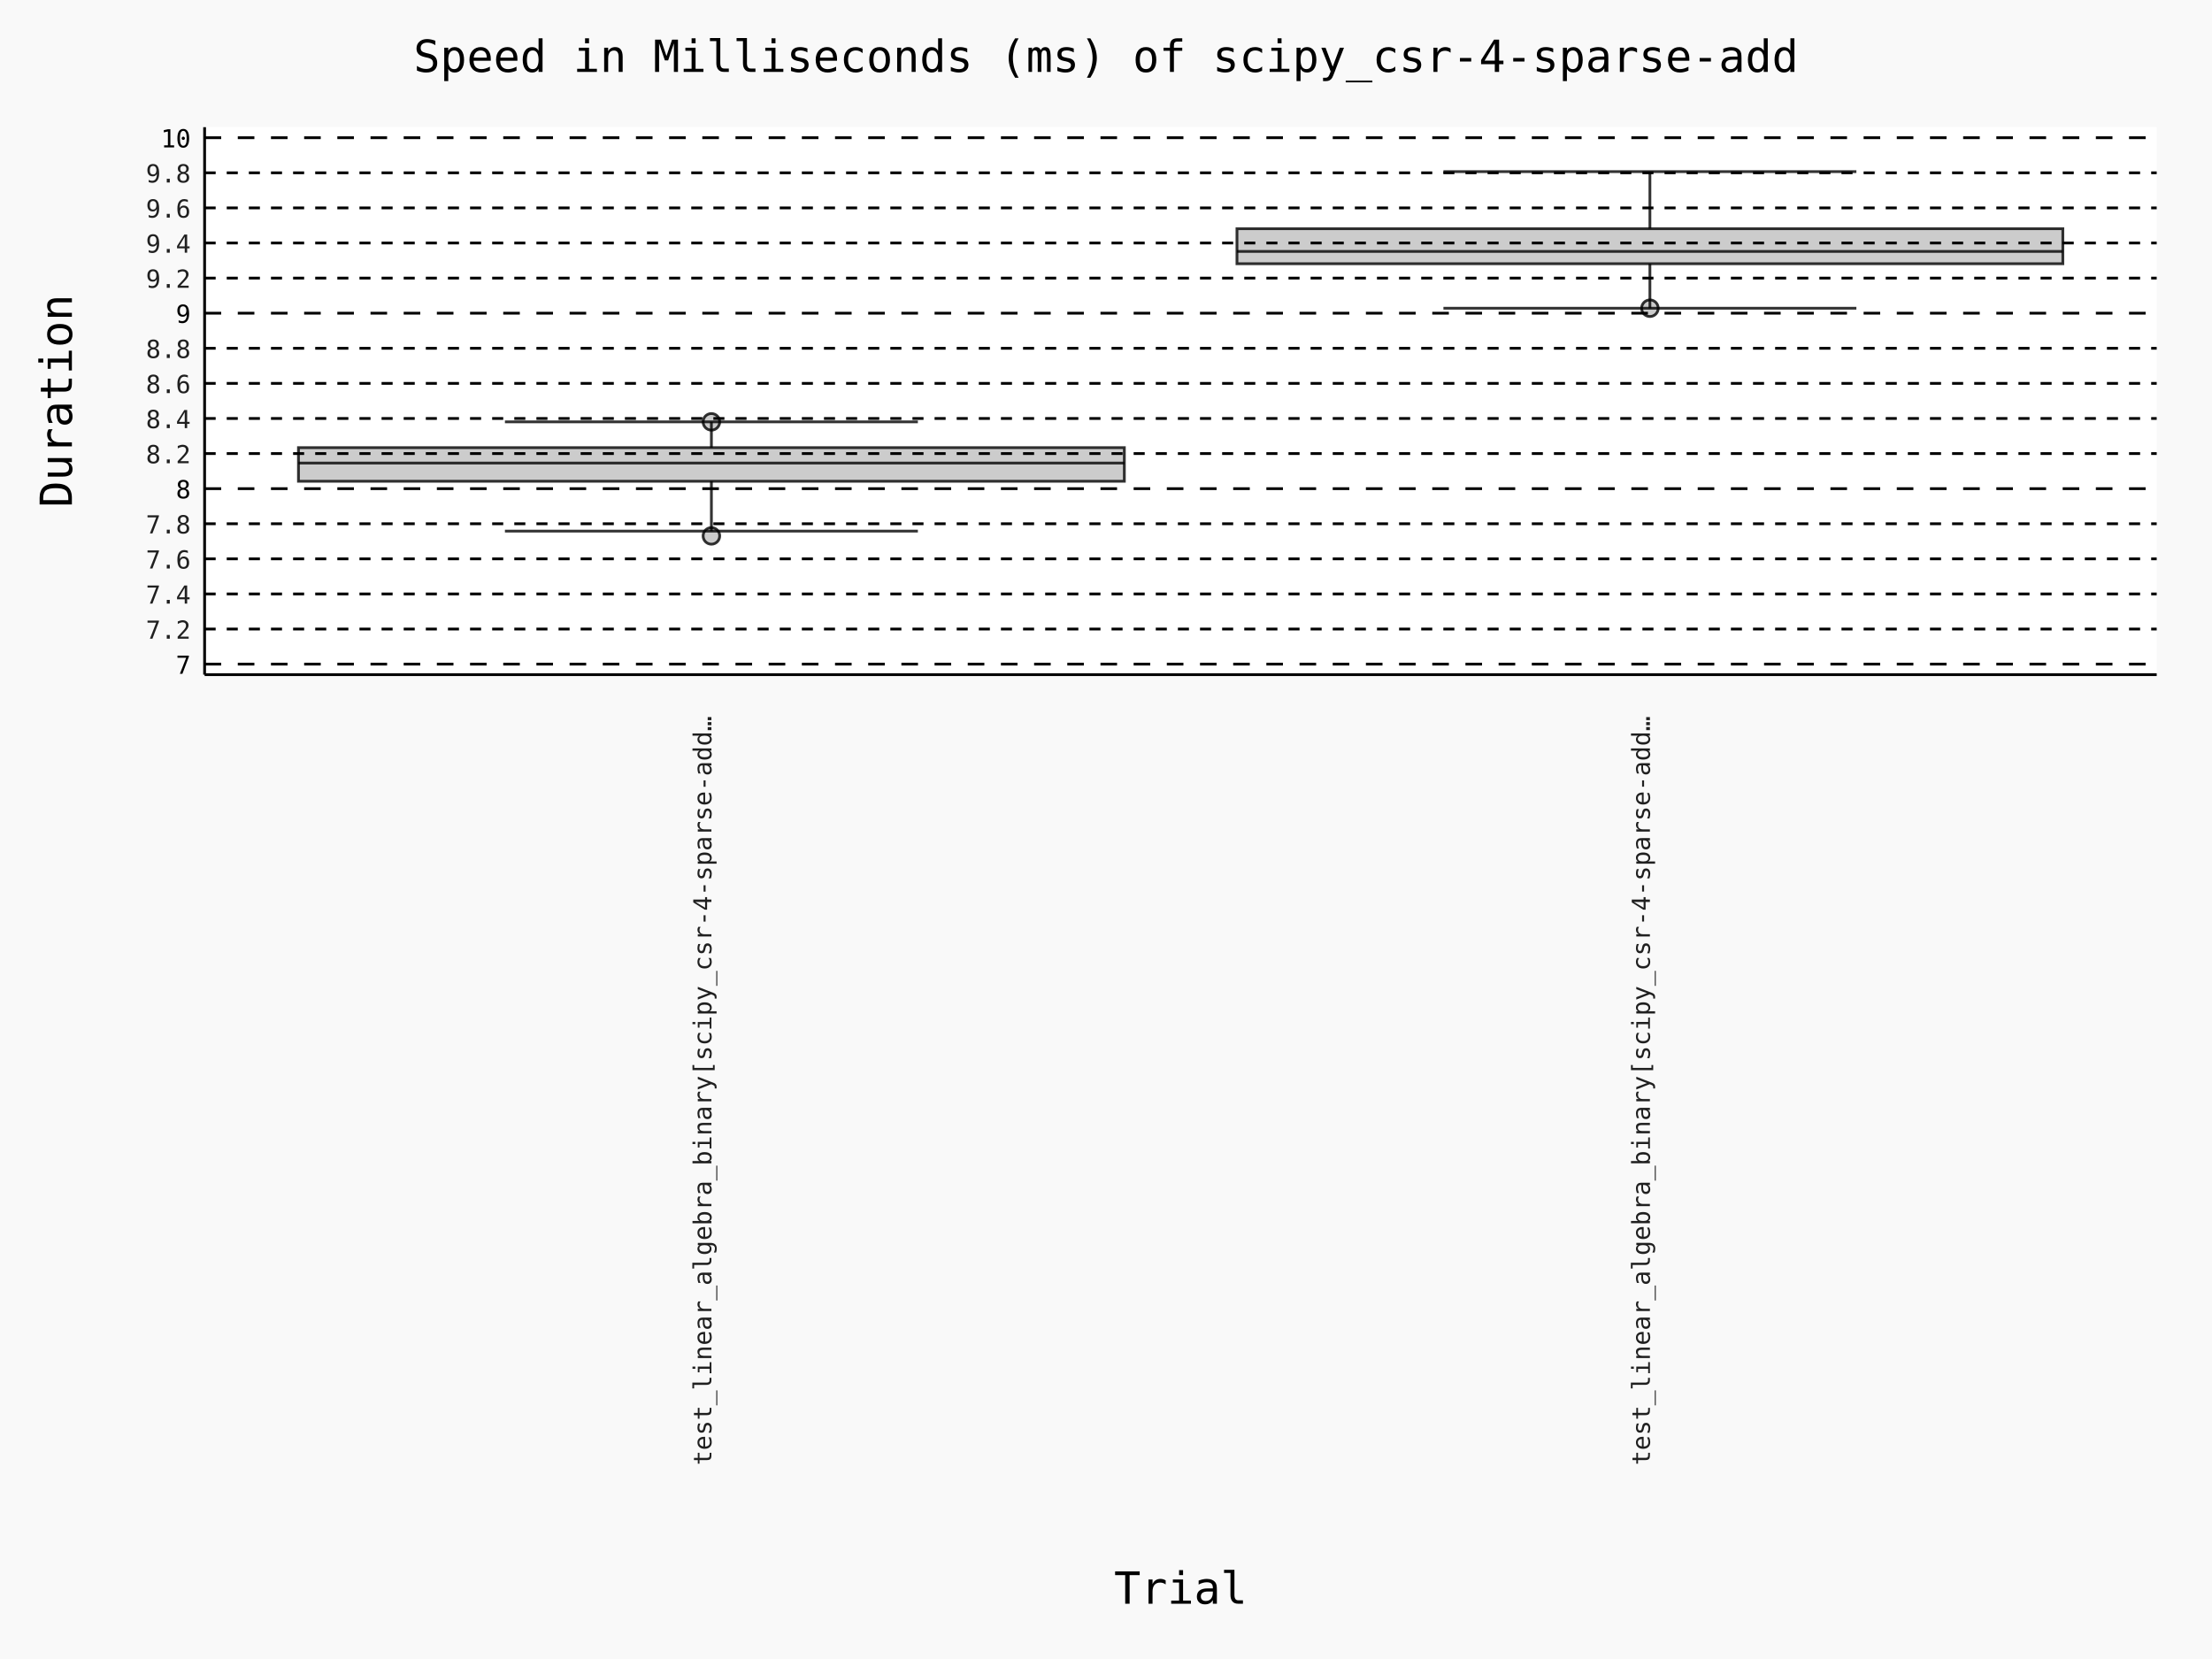
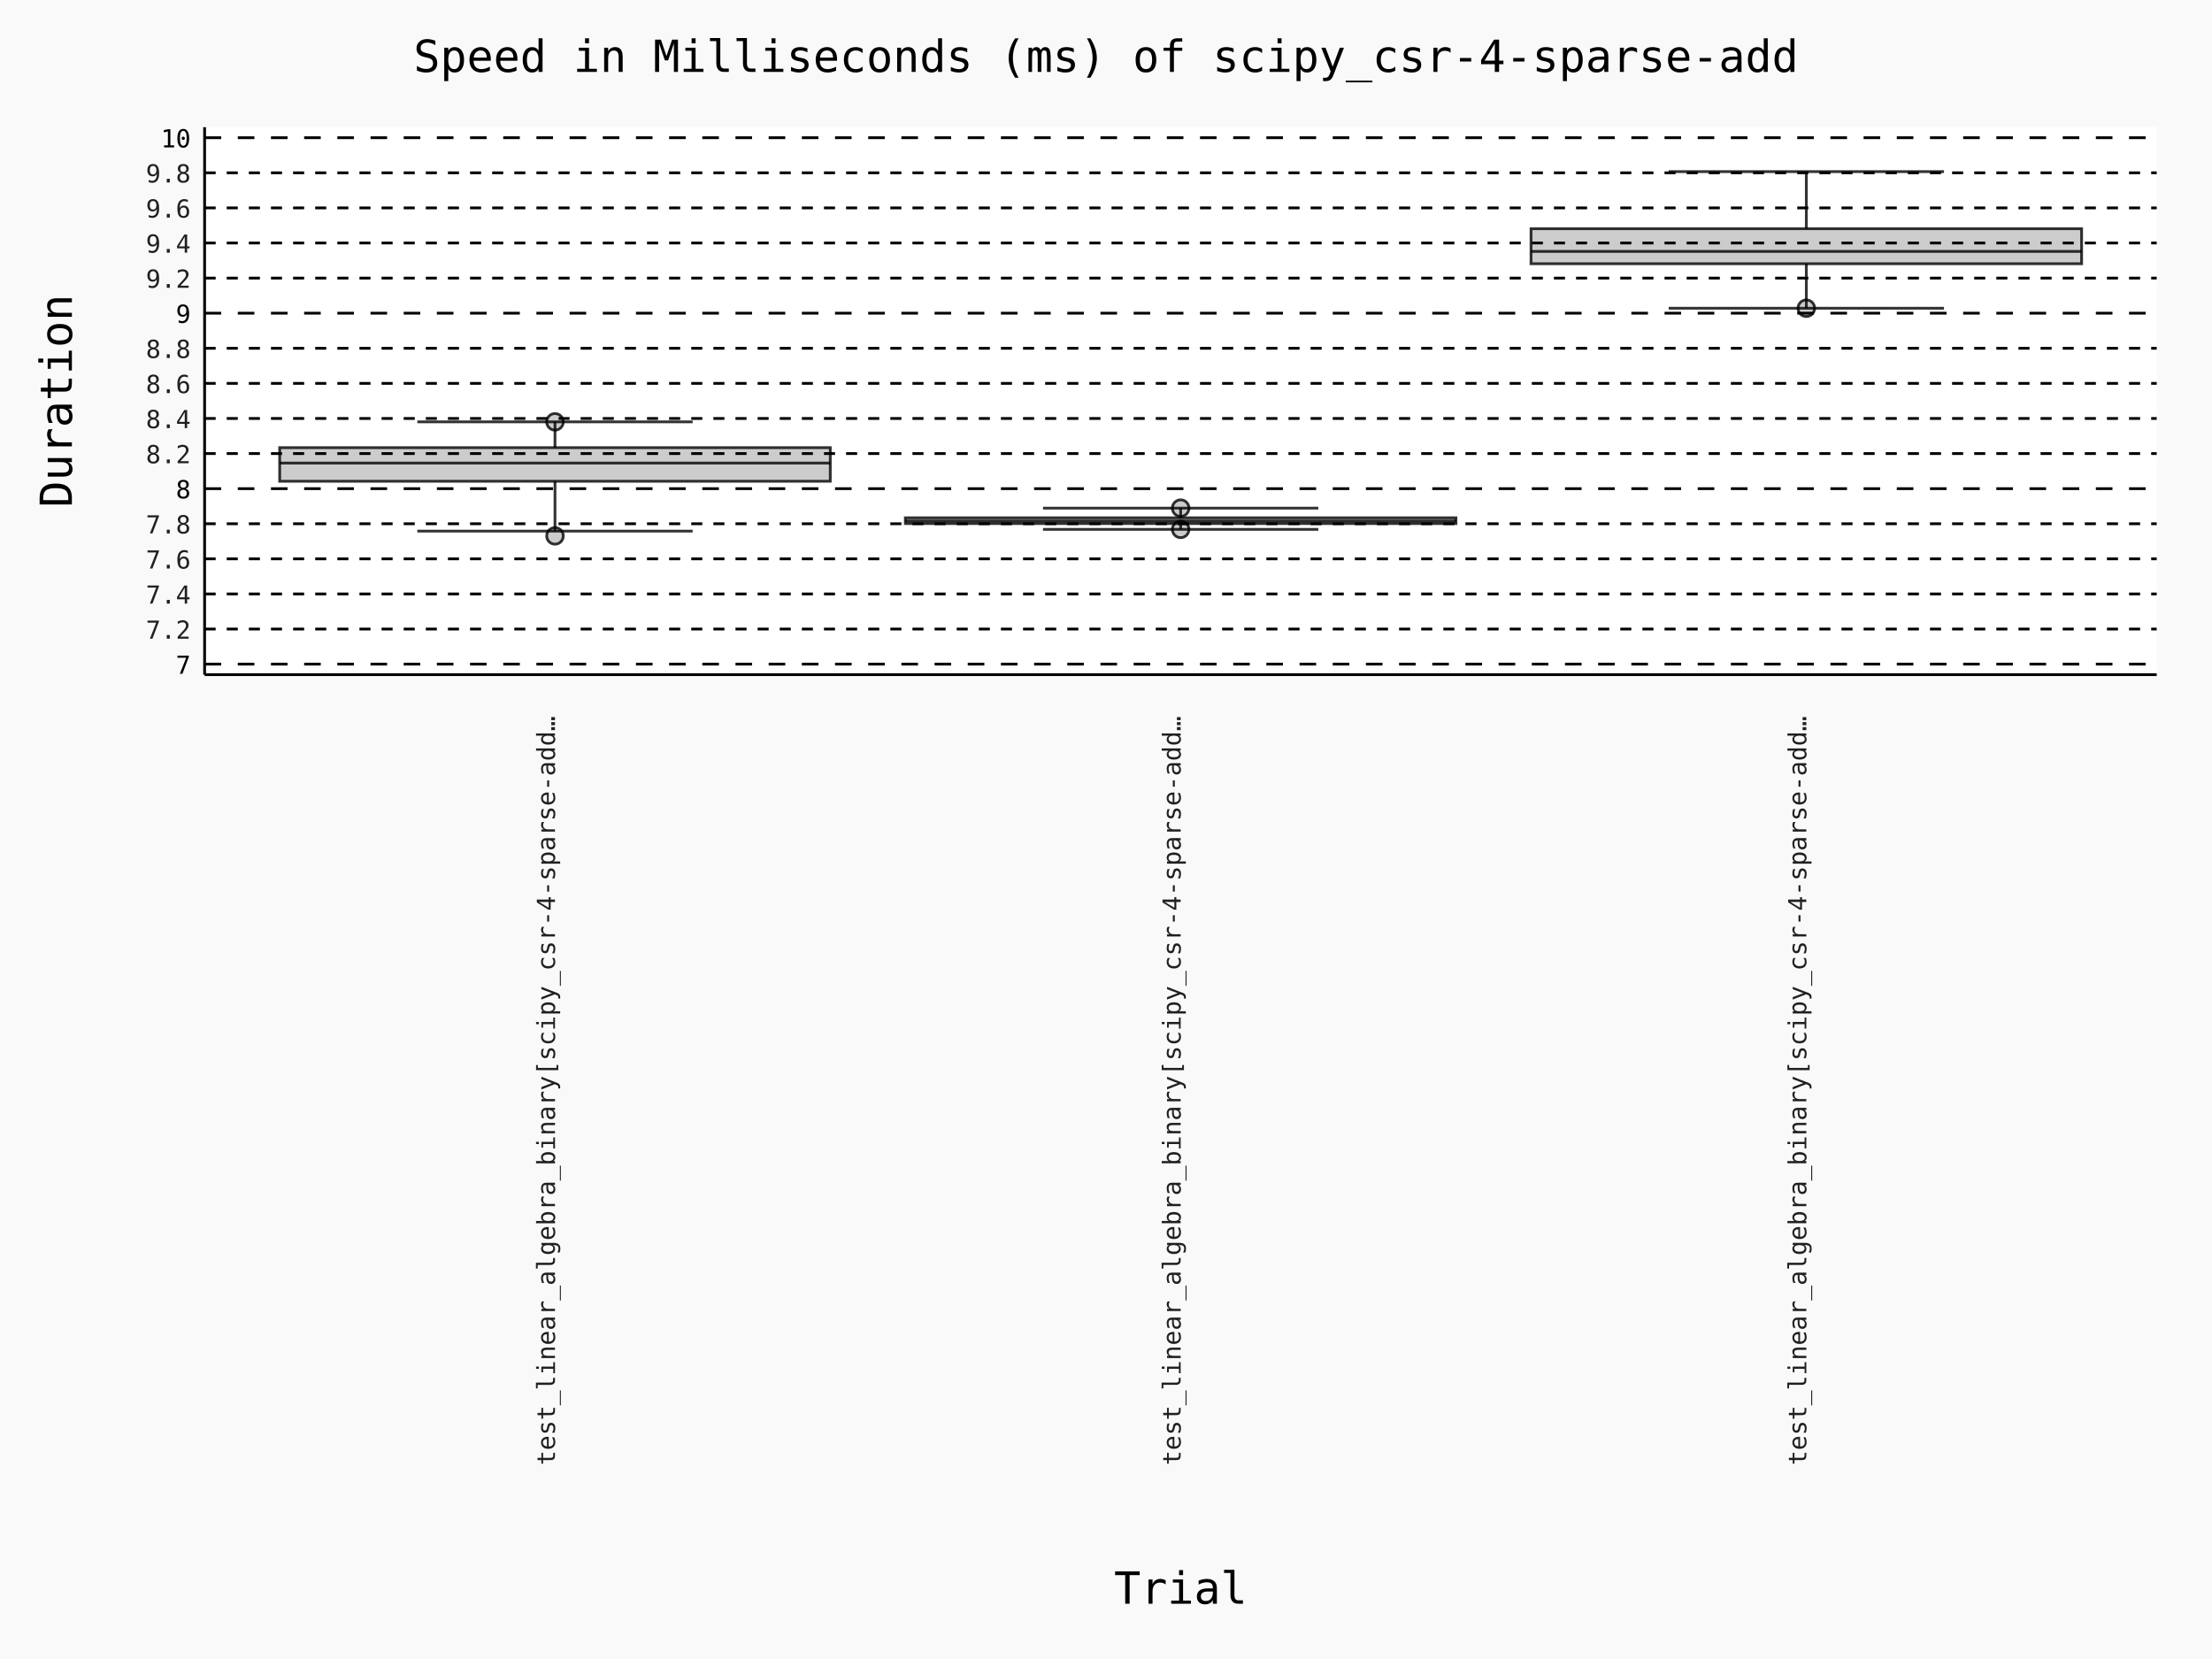
- <svg xmlns="http://www.w3.org/2000/svg" id="chart-b1da5a15-99f7-44da-b441-a9764dd8d06f" class="pygal-chart" viewBox="0 0 800 600">
+ <svg xmlns="http://www.w3.org/2000/svg" id="chart-cce70725-0d89-4a48-9147-cfaaa4d72efc" class="pygal-chart" viewBox="0 0 800 600">
  <defs>
-     <style type="text/css">#chart-b1da5a15-99f7-44da-b441-a9764dd8d06f{-webkit-user-select:none;-webkit-font-smoothing:antialiased;font-family:Consolas,"Deja Vu Sans Mono","Bitstream Vera Sans Mono","Courier New",monospace}#chart-b1da5a15-99f7-44da-b441-a9764dd8d06f .title{font-family:Consolas,"Deja Vu Sans Mono","Bitstream Vera Sans Mono","Courier New",monospace;font-size:16px}#chart-b1da5a15-99f7-44da-b441-a9764dd8d06f .legends .legend text{font-family:Consolas,"Deja Vu Sans Mono","Bitstream Vera Sans Mono","Courier New",monospace;font-size:14px}#chart-b1da5a15-99f7-44da-b441-a9764dd8d06f .axis text{font-family:Consolas,"Deja Vu Sans Mono","Bitstream Vera Sans Mono","Courier New",monospace;font-size:10px}#chart-b1da5a15-99f7-44da-b441-a9764dd8d06f .axis text.major{font-family:Consolas,"Deja Vu Sans Mono","Bitstream Vera Sans Mono","Courier New",monospace;font-size:10px}#chart-b1da5a15-99f7-44da-b441-a9764dd8d06f .text-overlay text.value{font-family:Consolas,"Deja Vu Sans Mono","Bitstream Vera Sans Mono","Courier New",monospace;font-size:16px}#chart-b1da5a15-99f7-44da-b441-a9764dd8d06f .text-overlay text.label{font-family:Consolas,"Deja Vu Sans Mono","Bitstream Vera Sans Mono","Courier New",monospace;font-size:10px}#chart-b1da5a15-99f7-44da-b441-a9764dd8d06f .tooltip{font-family:Consolas,"Deja Vu Sans Mono","Bitstream Vera Sans Mono","Courier New",monospace;font-size:14px}#chart-b1da5a15-99f7-44da-b441-a9764dd8d06f text.no_data{font-family:Consolas,"Deja Vu Sans Mono","Bitstream Vera Sans Mono","Courier New",monospace;font-size:64px}
- #chart-b1da5a15-99f7-44da-b441-a9764dd8d06f{background-color:rgba(249,249,249,1)}#chart-b1da5a15-99f7-44da-b441-a9764dd8d06f path,#chart-b1da5a15-99f7-44da-b441-a9764dd8d06f line,#chart-b1da5a15-99f7-44da-b441-a9764dd8d06f rect,#chart-b1da5a15-99f7-44da-b441-a9764dd8d06f circle{-webkit-transition:150ms;-moz-transition:150ms;transition:150ms}#chart-b1da5a15-99f7-44da-b441-a9764dd8d06f .graph &gt; .background{fill:rgba(249,249,249,1)}#chart-b1da5a15-99f7-44da-b441-a9764dd8d06f .plot &gt; .background{fill:rgba(255,255,255,1)}#chart-b1da5a15-99f7-44da-b441-a9764dd8d06f .graph{fill:rgba(0,0,0,.87)}#chart-b1da5a15-99f7-44da-b441-a9764dd8d06f text.no_data{fill:rgba(0,0,0,1)}#chart-b1da5a15-99f7-44da-b441-a9764dd8d06f .title{fill:rgba(0,0,0,1)}#chart-b1da5a15-99f7-44da-b441-a9764dd8d06f .legends .legend text{fill:rgba(0,0,0,.87)}#chart-b1da5a15-99f7-44da-b441-a9764dd8d06f .legends .legend:hover text{fill:rgba(0,0,0,1)}#chart-b1da5a15-99f7-44da-b441-a9764dd8d06f .axis .line{stroke:rgba(0,0,0,1)}#chart-b1da5a15-99f7-44da-b441-a9764dd8d06f .axis .guide.line{stroke:rgba(0,0,0,.54)}#chart-b1da5a15-99f7-44da-b441-a9764dd8d06f .axis .major.line{stroke:rgba(0,0,0,.87)}#chart-b1da5a15-99f7-44da-b441-a9764dd8d06f .axis text.major{fill:rgba(0,0,0,1)}#chart-b1da5a15-99f7-44da-b441-a9764dd8d06f .axis.y .guides:hover .guide.line,#chart-b1da5a15-99f7-44da-b441-a9764dd8d06f .line-graph .axis.x .guides:hover .guide.line,#chart-b1da5a15-99f7-44da-b441-a9764dd8d06f .stackedline-graph .axis.x .guides:hover .guide.line,#chart-b1da5a15-99f7-44da-b441-a9764dd8d06f .xy-graph .axis.x .guides:hover .guide.line{stroke:rgba(0,0,0,1)}#chart-b1da5a15-99f7-44da-b441-a9764dd8d06f .axis .guides:hover text{fill:rgba(0,0,0,1)}#chart-b1da5a15-99f7-44da-b441-a9764dd8d06f .reactive{fill-opacity:.7;stroke-opacity:.8;stroke-width:1}#chart-b1da5a15-99f7-44da-b441-a9764dd8d06f .ci{stroke:rgba(0,0,0,.87)}#chart-b1da5a15-99f7-44da-b441-a9764dd8d06f .reactive.active,#chart-b1da5a15-99f7-44da-b441-a9764dd8d06f .active .reactive{fill-opacity:.8;stroke-opacity:.9;stroke-width:4}#chart-b1da5a15-99f7-44da-b441-a9764dd8d06f .ci .reactive.active{stroke-width:1.5}#chart-b1da5a15-99f7-44da-b441-a9764dd8d06f .series text{fill:rgba(0,0,0,1)}#chart-b1da5a15-99f7-44da-b441-a9764dd8d06f .tooltip rect{fill:rgba(255,255,255,1);stroke:rgba(0,0,0,1);-webkit-transition:opacity 150ms;-moz-transition:opacity 150ms;transition:opacity 150ms}#chart-b1da5a15-99f7-44da-b441-a9764dd8d06f .tooltip .label{fill:rgba(0,0,0,.87)}#chart-b1da5a15-99f7-44da-b441-a9764dd8d06f .tooltip .label{fill:rgba(0,0,0,.87)}#chart-b1da5a15-99f7-44da-b441-a9764dd8d06f .tooltip .legend{font-size:.8em;fill:rgba(0,0,0,.54)}#chart-b1da5a15-99f7-44da-b441-a9764dd8d06f .tooltip .x_label{font-size:.6em;fill:rgba(0,0,0,1)}#chart-b1da5a15-99f7-44da-b441-a9764dd8d06f .tooltip .xlink{font-size:.5em;text-decoration:underline}#chart-b1da5a15-99f7-44da-b441-a9764dd8d06f .tooltip .value{font-size:1.5em}#chart-b1da5a15-99f7-44da-b441-a9764dd8d06f .bound{font-size:.5em}#chart-b1da5a15-99f7-44da-b441-a9764dd8d06f .max-value{font-size:.75em;fill:rgba(0,0,0,.54)}#chart-b1da5a15-99f7-44da-b441-a9764dd8d06f .map-element{fill:rgba(255,255,255,1);stroke:rgba(0,0,0,.54) !important}#chart-b1da5a15-99f7-44da-b441-a9764dd8d06f .map-element .reactive{fill-opacity:inherit;stroke-opacity:inherit}#chart-b1da5a15-99f7-44da-b441-a9764dd8d06f .color-0,#chart-b1da5a15-99f7-44da-b441-a9764dd8d06f .color-0 a:visited{stroke:#000000;fill:#000000}#chart-b1da5a15-99f7-44da-b441-a9764dd8d06f .color-1,#chart-b1da5a15-99f7-44da-b441-a9764dd8d06f .color-1 a:visited{stroke:#000000;fill:#000000}#chart-b1da5a15-99f7-44da-b441-a9764dd8d06f .text-overlay .color-0 text{fill:white}#chart-b1da5a15-99f7-44da-b441-a9764dd8d06f .text-overlay .color-1 text{fill:white}
- #chart-b1da5a15-99f7-44da-b441-a9764dd8d06f text.no_data{text-anchor:middle}#chart-b1da5a15-99f7-44da-b441-a9764dd8d06f .guide.line{fill:none}#chart-b1da5a15-99f7-44da-b441-a9764dd8d06f .centered{text-anchor:middle}#chart-b1da5a15-99f7-44da-b441-a9764dd8d06f .title{text-anchor:middle}#chart-b1da5a15-99f7-44da-b441-a9764dd8d06f .legends .legend text{fill-opacity:1}#chart-b1da5a15-99f7-44da-b441-a9764dd8d06f .axis.x text{text-anchor:middle}#chart-b1da5a15-99f7-44da-b441-a9764dd8d06f .axis.x:not(.web) text[transform]{text-anchor:start}#chart-b1da5a15-99f7-44da-b441-a9764dd8d06f .axis.x:not(.web) text[transform].backwards{text-anchor:end}#chart-b1da5a15-99f7-44da-b441-a9764dd8d06f .axis.y text{text-anchor:end}#chart-b1da5a15-99f7-44da-b441-a9764dd8d06f .axis.y text[transform].backwards{text-anchor:start}#chart-b1da5a15-99f7-44da-b441-a9764dd8d06f .axis.y2 text{text-anchor:start}#chart-b1da5a15-99f7-44da-b441-a9764dd8d06f .axis.y2 text[transform].backwards{text-anchor:end}#chart-b1da5a15-99f7-44da-b441-a9764dd8d06f .axis .guide.line{stroke-dasharray:4,4;stroke:black}#chart-b1da5a15-99f7-44da-b441-a9764dd8d06f .axis .major.guide.line{stroke-dasharray:6,6;stroke:black}#chart-b1da5a15-99f7-44da-b441-a9764dd8d06f .horizontal .axis.y .guide.line,#chart-b1da5a15-99f7-44da-b441-a9764dd8d06f .horizontal .axis.y2 .guide.line,#chart-b1da5a15-99f7-44da-b441-a9764dd8d06f .vertical .axis.x .guide.line{opacity:0}#chart-b1da5a15-99f7-44da-b441-a9764dd8d06f .horizontal .axis.always_show .guide.line,#chart-b1da5a15-99f7-44da-b441-a9764dd8d06f .vertical .axis.always_show .guide.line{opacity:1 !important}#chart-b1da5a15-99f7-44da-b441-a9764dd8d06f .axis.y .guides:hover .guide.line,#chart-b1da5a15-99f7-44da-b441-a9764dd8d06f .axis.y2 .guides:hover .guide.line,#chart-b1da5a15-99f7-44da-b441-a9764dd8d06f .axis.x .guides:hover .guide.line{opacity:1}#chart-b1da5a15-99f7-44da-b441-a9764dd8d06f .axis .guides:hover text{opacity:1}#chart-b1da5a15-99f7-44da-b441-a9764dd8d06f .nofill{fill:none}#chart-b1da5a15-99f7-44da-b441-a9764dd8d06f .subtle-fill{fill-opacity:.2}#chart-b1da5a15-99f7-44da-b441-a9764dd8d06f .dot{stroke-width:1px;fill-opacity:1;stroke-opacity:1}#chart-b1da5a15-99f7-44da-b441-a9764dd8d06f .dot.active{stroke-width:5px}#chart-b1da5a15-99f7-44da-b441-a9764dd8d06f .dot.negative{fill:transparent}#chart-b1da5a15-99f7-44da-b441-a9764dd8d06f text,#chart-b1da5a15-99f7-44da-b441-a9764dd8d06f tspan{stroke:none !important}#chart-b1da5a15-99f7-44da-b441-a9764dd8d06f .series text.active{opacity:1}#chart-b1da5a15-99f7-44da-b441-a9764dd8d06f .tooltip rect{fill-opacity:.95;stroke-width:.5}#chart-b1da5a15-99f7-44da-b441-a9764dd8d06f .tooltip text{fill-opacity:1}#chart-b1da5a15-99f7-44da-b441-a9764dd8d06f .showable{visibility:hidden}#chart-b1da5a15-99f7-44da-b441-a9764dd8d06f .showable.shown{visibility:visible}#chart-b1da5a15-99f7-44da-b441-a9764dd8d06f .gauge-background{fill:rgba(229,229,229,1);stroke:none}#chart-b1da5a15-99f7-44da-b441-a9764dd8d06f .bg-lines{stroke:rgba(249,249,249,1);stroke-width:2px}
+     <style type="text/css">#chart-cce70725-0d89-4a48-9147-cfaaa4d72efc{-webkit-user-select:none;-webkit-font-smoothing:antialiased;font-family:Consolas,"Deja Vu Sans Mono","Bitstream Vera Sans Mono","Courier New",monospace}#chart-cce70725-0d89-4a48-9147-cfaaa4d72efc .title{font-family:Consolas,"Deja Vu Sans Mono","Bitstream Vera Sans Mono","Courier New",monospace;font-size:16px}#chart-cce70725-0d89-4a48-9147-cfaaa4d72efc .legends .legend text{font-family:Consolas,"Deja Vu Sans Mono","Bitstream Vera Sans Mono","Courier New",monospace;font-size:14px}#chart-cce70725-0d89-4a48-9147-cfaaa4d72efc .axis text{font-family:Consolas,"Deja Vu Sans Mono","Bitstream Vera Sans Mono","Courier New",monospace;font-size:10px}#chart-cce70725-0d89-4a48-9147-cfaaa4d72efc .axis text.major{font-family:Consolas,"Deja Vu Sans Mono","Bitstream Vera Sans Mono","Courier New",monospace;font-size:10px}#chart-cce70725-0d89-4a48-9147-cfaaa4d72efc .text-overlay text.value{font-family:Consolas,"Deja Vu Sans Mono","Bitstream Vera Sans Mono","Courier New",monospace;font-size:16px}#chart-cce70725-0d89-4a48-9147-cfaaa4d72efc .text-overlay text.label{font-family:Consolas,"Deja Vu Sans Mono","Bitstream Vera Sans Mono","Courier New",monospace;font-size:10px}#chart-cce70725-0d89-4a48-9147-cfaaa4d72efc .tooltip{font-family:Consolas,"Deja Vu Sans Mono","Bitstream Vera Sans Mono","Courier New",monospace;font-size:14px}#chart-cce70725-0d89-4a48-9147-cfaaa4d72efc text.no_data{font-family:Consolas,"Deja Vu Sans Mono","Bitstream Vera Sans Mono","Courier New",monospace;font-size:64px}
+ #chart-cce70725-0d89-4a48-9147-cfaaa4d72efc{background-color:rgba(249,249,249,1)}#chart-cce70725-0d89-4a48-9147-cfaaa4d72efc path,#chart-cce70725-0d89-4a48-9147-cfaaa4d72efc line,#chart-cce70725-0d89-4a48-9147-cfaaa4d72efc rect,#chart-cce70725-0d89-4a48-9147-cfaaa4d72efc circle{-webkit-transition:150ms;-moz-transition:150ms;transition:150ms}#chart-cce70725-0d89-4a48-9147-cfaaa4d72efc .graph &gt; .background{fill:rgba(249,249,249,1)}#chart-cce70725-0d89-4a48-9147-cfaaa4d72efc .plot &gt; .background{fill:rgba(255,255,255,1)}#chart-cce70725-0d89-4a48-9147-cfaaa4d72efc .graph{fill:rgba(0,0,0,.87)}#chart-cce70725-0d89-4a48-9147-cfaaa4d72efc text.no_data{fill:rgba(0,0,0,1)}#chart-cce70725-0d89-4a48-9147-cfaaa4d72efc .title{fill:rgba(0,0,0,1)}#chart-cce70725-0d89-4a48-9147-cfaaa4d72efc .legends .legend text{fill:rgba(0,0,0,.87)}#chart-cce70725-0d89-4a48-9147-cfaaa4d72efc .legends .legend:hover text{fill:rgba(0,0,0,1)}#chart-cce70725-0d89-4a48-9147-cfaaa4d72efc .axis .line{stroke:rgba(0,0,0,1)}#chart-cce70725-0d89-4a48-9147-cfaaa4d72efc .axis .guide.line{stroke:rgba(0,0,0,.54)}#chart-cce70725-0d89-4a48-9147-cfaaa4d72efc .axis .major.line{stroke:rgba(0,0,0,.87)}#chart-cce70725-0d89-4a48-9147-cfaaa4d72efc .axis text.major{fill:rgba(0,0,0,1)}#chart-cce70725-0d89-4a48-9147-cfaaa4d72efc .axis.y .guides:hover .guide.line,#chart-cce70725-0d89-4a48-9147-cfaaa4d72efc .line-graph .axis.x .guides:hover .guide.line,#chart-cce70725-0d89-4a48-9147-cfaaa4d72efc .stackedline-graph .axis.x .guides:hover .guide.line,#chart-cce70725-0d89-4a48-9147-cfaaa4d72efc .xy-graph .axis.x .guides:hover .guide.line{stroke:rgba(0,0,0,1)}#chart-cce70725-0d89-4a48-9147-cfaaa4d72efc .axis .guides:hover text{fill:rgba(0,0,0,1)}#chart-cce70725-0d89-4a48-9147-cfaaa4d72efc .reactive{fill-opacity:.7;stroke-opacity:.8;stroke-width:1}#chart-cce70725-0d89-4a48-9147-cfaaa4d72efc .ci{stroke:rgba(0,0,0,.87)}#chart-cce70725-0d89-4a48-9147-cfaaa4d72efc .reactive.active,#chart-cce70725-0d89-4a48-9147-cfaaa4d72efc .active .reactive{fill-opacity:.8;stroke-opacity:.9;stroke-width:4}#chart-cce70725-0d89-4a48-9147-cfaaa4d72efc .ci .reactive.active{stroke-width:1.5}#chart-cce70725-0d89-4a48-9147-cfaaa4d72efc .series text{fill:rgba(0,0,0,1)}#chart-cce70725-0d89-4a48-9147-cfaaa4d72efc .tooltip rect{fill:rgba(255,255,255,1);stroke:rgba(0,0,0,1);-webkit-transition:opacity 150ms;-moz-transition:opacity 150ms;transition:opacity 150ms}#chart-cce70725-0d89-4a48-9147-cfaaa4d72efc .tooltip .label{fill:rgba(0,0,0,.87)}#chart-cce70725-0d89-4a48-9147-cfaaa4d72efc .tooltip .label{fill:rgba(0,0,0,.87)}#chart-cce70725-0d89-4a48-9147-cfaaa4d72efc .tooltip .legend{font-size:.8em;fill:rgba(0,0,0,.54)}#chart-cce70725-0d89-4a48-9147-cfaaa4d72efc .tooltip .x_label{font-size:.6em;fill:rgba(0,0,0,1)}#chart-cce70725-0d89-4a48-9147-cfaaa4d72efc .tooltip .xlink{font-size:.5em;text-decoration:underline}#chart-cce70725-0d89-4a48-9147-cfaaa4d72efc .tooltip .value{font-size:1.5em}#chart-cce70725-0d89-4a48-9147-cfaaa4d72efc .bound{font-size:.5em}#chart-cce70725-0d89-4a48-9147-cfaaa4d72efc .max-value{font-size:.75em;fill:rgba(0,0,0,.54)}#chart-cce70725-0d89-4a48-9147-cfaaa4d72efc .map-element{fill:rgba(255,255,255,1);stroke:rgba(0,0,0,.54) !important}#chart-cce70725-0d89-4a48-9147-cfaaa4d72efc .map-element .reactive{fill-opacity:inherit;stroke-opacity:inherit}#chart-cce70725-0d89-4a48-9147-cfaaa4d72efc .color-0,#chart-cce70725-0d89-4a48-9147-cfaaa4d72efc .color-0 a:visited{stroke:#000000;fill:#000000}#chart-cce70725-0d89-4a48-9147-cfaaa4d72efc .color-1,#chart-cce70725-0d89-4a48-9147-cfaaa4d72efc .color-1 a:visited{stroke:#000000;fill:#000000}#chart-cce70725-0d89-4a48-9147-cfaaa4d72efc .color-2,#chart-cce70725-0d89-4a48-9147-cfaaa4d72efc .color-2 a:visited{stroke:#000000;fill:#000000}#chart-cce70725-0d89-4a48-9147-cfaaa4d72efc .text-overlay .color-0 text{fill:white}#chart-cce70725-0d89-4a48-9147-cfaaa4d72efc .text-overlay .color-1 text{fill:white}#chart-cce70725-0d89-4a48-9147-cfaaa4d72efc .text-overlay .color-2 text{fill:white}
+ #chart-cce70725-0d89-4a48-9147-cfaaa4d72efc text.no_data{text-anchor:middle}#chart-cce70725-0d89-4a48-9147-cfaaa4d72efc .guide.line{fill:none}#chart-cce70725-0d89-4a48-9147-cfaaa4d72efc .centered{text-anchor:middle}#chart-cce70725-0d89-4a48-9147-cfaaa4d72efc .title{text-anchor:middle}#chart-cce70725-0d89-4a48-9147-cfaaa4d72efc .legends .legend text{fill-opacity:1}#chart-cce70725-0d89-4a48-9147-cfaaa4d72efc .axis.x text{text-anchor:middle}#chart-cce70725-0d89-4a48-9147-cfaaa4d72efc .axis.x:not(.web) text[transform]{text-anchor:start}#chart-cce70725-0d89-4a48-9147-cfaaa4d72efc .axis.x:not(.web) text[transform].backwards{text-anchor:end}#chart-cce70725-0d89-4a48-9147-cfaaa4d72efc .axis.y text{text-anchor:end}#chart-cce70725-0d89-4a48-9147-cfaaa4d72efc .axis.y text[transform].backwards{text-anchor:start}#chart-cce70725-0d89-4a48-9147-cfaaa4d72efc .axis.y2 text{text-anchor:start}#chart-cce70725-0d89-4a48-9147-cfaaa4d72efc .axis.y2 text[transform].backwards{text-anchor:end}#chart-cce70725-0d89-4a48-9147-cfaaa4d72efc .axis .guide.line{stroke-dasharray:4,4;stroke:black}#chart-cce70725-0d89-4a48-9147-cfaaa4d72efc .axis .major.guide.line{stroke-dasharray:6,6;stroke:black}#chart-cce70725-0d89-4a48-9147-cfaaa4d72efc .horizontal .axis.y .guide.line,#chart-cce70725-0d89-4a48-9147-cfaaa4d72efc .horizontal .axis.y2 .guide.line,#chart-cce70725-0d89-4a48-9147-cfaaa4d72efc .vertical .axis.x .guide.line{opacity:0}#chart-cce70725-0d89-4a48-9147-cfaaa4d72efc .horizontal .axis.always_show .guide.line,#chart-cce70725-0d89-4a48-9147-cfaaa4d72efc .vertical .axis.always_show .guide.line{opacity:1 !important}#chart-cce70725-0d89-4a48-9147-cfaaa4d72efc .axis.y .guides:hover .guide.line,#chart-cce70725-0d89-4a48-9147-cfaaa4d72efc .axis.y2 .guides:hover .guide.line,#chart-cce70725-0d89-4a48-9147-cfaaa4d72efc .axis.x .guides:hover .guide.line{opacity:1}#chart-cce70725-0d89-4a48-9147-cfaaa4d72efc .axis .guides:hover text{opacity:1}#chart-cce70725-0d89-4a48-9147-cfaaa4d72efc .nofill{fill:none}#chart-cce70725-0d89-4a48-9147-cfaaa4d72efc .subtle-fill{fill-opacity:.2}#chart-cce70725-0d89-4a48-9147-cfaaa4d72efc .dot{stroke-width:1px;fill-opacity:1;stroke-opacity:1}#chart-cce70725-0d89-4a48-9147-cfaaa4d72efc .dot.active{stroke-width:5px}#chart-cce70725-0d89-4a48-9147-cfaaa4d72efc .dot.negative{fill:transparent}#chart-cce70725-0d89-4a48-9147-cfaaa4d72efc text,#chart-cce70725-0d89-4a48-9147-cfaaa4d72efc tspan{stroke:none !important}#chart-cce70725-0d89-4a48-9147-cfaaa4d72efc .series text.active{opacity:1}#chart-cce70725-0d89-4a48-9147-cfaaa4d72efc .tooltip rect{fill-opacity:.95;stroke-width:.5}#chart-cce70725-0d89-4a48-9147-cfaaa4d72efc .tooltip text{fill-opacity:1}#chart-cce70725-0d89-4a48-9147-cfaaa4d72efc .showable{visibility:hidden}#chart-cce70725-0d89-4a48-9147-cfaaa4d72efc .showable.shown{visibility:visible}#chart-cce70725-0d89-4a48-9147-cfaaa4d72efc .gauge-background{fill:rgba(229,229,229,1);stroke:none}#chart-cce70725-0d89-4a48-9147-cfaaa4d72efc .bg-lines{stroke:rgba(249,249,249,1);stroke-width:2px}
.tooltip .value{font-size:1em !important}.axis text{font-size:9px !important}</style>
  </defs>
  <g class="graph custombox-graph vertical">
    <rect x="0" y="0" width="800" height="600" class="background" />
    <g transform="translate(74, 46)" class="plot">
      <rect x="0" y="0" width="706.0" height="198.0" class="background" />
      <g class="axis y always_show">
        <path d="M0 198 h706" class="line" />
        <g class="guides">
          <path d="M0 194.192 h706" class="major guide line" />
          <text x="-5" y="197.692" class="major">7</text>
        </g>
        <g class="guides">
          <path d="M0 181.5 h706" class="guide line" />
          <text x="-5" y="185.0" class="">7.2</text>
        </g>
        <g class="guides">
          <path d="M0 168.808 h706" class="guide line" />
          <text x="-5" y="172.308" class="">7.4</text>
        </g>
        <g class="guides">
          <path d="M0 156.115 h706" class="guide line" />
          <text x="-5" y="159.615" class="">7.6</text>
        </g>
        <g class="guides">
          <path d="M0 143.423 h706" class="guide line" />
          <text x="-5" y="146.923" class="">7.8</text>
        </g>
        <g class="guides">
          <path d="M0 130.731 h706" class="major guide line" />
          <text x="-5" y="134.231" class="major">8</text>
        </g>
        <g class="guides">
          <path d="M0 118.038 h706" class="guide line" />
          <text x="-5" y="121.538" class="">8.2</text>
        </g>
        <g class="guides">
          <path d="M0 105.346 h706" class="guide line" />
          <text x="-5" y="108.846" class="">8.4</text>
        </g>
        <g class="guides">
          <path d="M0 92.654 h706" class="guide line" />
          <text x="-5" y="96.154" class="">8.6</text>
        </g>
        <g class="guides">
          <path d="M0 79.962 h706" class="guide line" />
          <text x="-5" y="83.462" class="">8.8</text>
        </g>
        <g class="guides">
          <path d="M0 67.269 h706" class="major guide line" />
          <text x="-5" y="70.769" class="major">9</text>
        </g>
        <g class="guides">
          <path d="M0 54.577 h706" class="guide line" />
          <text x="-5" y="58.077" class="">9.2</text>
        </g>
        <g class="guides">
          <path d="M0 41.885 h706" class="guide line" />
          <text x="-5" y="45.385" class="">9.4</text>
        </g>
        <g class="guides">
          <path d="M0 29.192 h706" class="guide line" />
          <text x="-5" y="32.692" class="">9.6</text>
        </g>
        <g class="guides">
          <path d="M0 16.5 h706" class="guide line" />
          <text x="-5" y="20" class="">9.8</text>
        </g>
        <g class="guides">
          <path d="M0 3.808 h706" class="major guide line" />
          <text x="-5" y="7.308" class="major">10</text>
        </g>
      </g>
      <g class="axis x">
        <path d="M0 0 v198" class="line" />
        <g class="guides">
-           <path d="M183.288 0 v198" class="guide line" />
-           <text x="183.288" y="213.0" class="backwards" transform="rotate(270 183.2885 213)">test_linear_algebra_binary[scipy_csr-4-sparse-add…</text>
+           <path d="M126.718 0 v198" class="guide line" />
+           <text x="126.718" y="213.0" class="backwards" transform="rotate(270 126.7179 213)">test_linear_algebra_binary[scipy_csr-4-sparse-add…</text>
        </g>
        <g class="guides">
-           <path d="M522.712 0 v198" class="guide line" />
-           <text x="522.712" y="213.0" class="backwards" transform="rotate(270 522.7115 213)">test_linear_algebra_binary[scipy_csr-4-sparse-add…</text>
+           <path d="M353 0 v198" class="guide line" />
+           <text x="353.0" y="213.0" class="backwards" transform="rotate(270 353 213)">test_linear_algebra_binary[scipy_csr-4-sparse-add…</text>
+         </g>
+         <g class="guides">
+           <path d="M579.282 0 v198" class="guide line" />
+           <text x="579.282" y="213.0" class="backwards" transform="rotate(270 579.2821 213)">test_linear_algebra_binary[scipy_csr-4-sparse-add…</text>
        </g>
      </g>
      <g class="series serie-0 color-0">
        <g class="boxes">
          <g class="box">
-             <path stroke-width="3" d="M108.615 146.083 L257.962 146.083" class="reactive tooltip-trigger" />
-             <path stroke-width="3" d="M33.942 121.471 L332.635 121.471" class="reactive tooltip-trigger" />
-             <path stroke-width="3" d="M108.615 106.569 L257.962 106.569" class="reactive tooltip-trigger" />
-             <path stroke-width="2" d="M183.288 146.083 L183.288 128.056" class="reactive tooltip-trigger" />
-             <path stroke-width="2" d="M183.288 106.569 L183.288 115.895" class="reactive tooltip-trigger" />
-             <rect x="33.942" y="115.895" height="12.16" width="298.692" class="subtle-fill reactive tooltip-trigger" />
-             <circle cx="183.288" cy="147.815" r="3" class="subtle-fill reactive tooltip-trigger" />
-             <circle cx="183.288" cy="106.569" r="3" class="subtle-fill reactive tooltip-trigger" />
+             <path stroke-width="3" d="M76.936 146.083 L176.5 146.083" class="reactive tooltip-trigger" />
+             <path stroke-width="3" d="M27.154 121.471 L226.282 121.471" class="reactive tooltip-trigger" />
+             <path stroke-width="3" d="M76.936 106.569 L176.5 106.569" class="reactive tooltip-trigger" />
+             <path stroke-width="2" d="M126.718 146.083 L126.718 128.056" class="reactive tooltip-trigger" />
+             <path stroke-width="2" d="M126.718 106.569 L126.718 115.895" class="reactive tooltip-trigger" />
+             <rect x="27.154" y="115.895" height="12.16" width="199.128" class="subtle-fill reactive tooltip-trigger" />
+             <circle cx="126.718" cy="147.815" r="3" class="subtle-fill reactive tooltip-trigger" />
+             <circle cx="126.718" cy="106.569" r="3" class="subtle-fill reactive tooltip-trigger" />
          </g>
        </g>
      </g>
      <g class="series serie-1 color-1">
        <g class="boxes">
          <g class="box">
-             <path stroke-width="3" d="M448.038 65.474 L597.385 65.474" class="reactive tooltip-trigger" />
-             <path stroke-width="3" d="M373.365 44.931 L672.058 44.931" class="reactive tooltip-trigger" />
-             <path stroke-width="3" d="M448.038 16.069 L597.385 16.069" class="reactive tooltip-trigger" />
-             <path stroke-width="2" d="M522.712 65.474 L522.712 49.383" class="reactive tooltip-trigger" />
-             <path stroke-width="2" d="M522.712 16.069 L522.712 36.716" class="reactive tooltip-trigger" />
-             <rect x="373.365" y="36.716" height="12.667" width="298.692" class="subtle-fill reactive tooltip-trigger" />
-             <circle cx="522.712" cy="65.474" r="3" class="subtle-fill reactive tooltip-trigger" />
-             <circle cx="522.712" cy="-99.45" r="3" class="subtle-fill reactive tooltip-trigger" />
+             <path stroke-width="3" d="M303.218 145.451 L402.782 145.451" class="reactive tooltip-trigger" />
+             <path stroke-width="3" d="M253.436 142.424 L452.564 142.424" class="reactive tooltip-trigger" />
+             <path stroke-width="3" d="M303.218 137.772 L402.782 137.772" class="reactive tooltip-trigger" />
+             <path stroke-width="2" d="M353 145.451 L353 143.357" class="reactive tooltip-trigger" />
+             <path stroke-width="2" d="M353 137.772 L353 141.269" class="reactive tooltip-trigger" />
+             <rect x="253.436" y="141.269" height="2.088" width="199.128" class="subtle-fill reactive tooltip-trigger" />
+             <circle cx="353" cy="145.451" r="3" class="subtle-fill reactive tooltip-trigger" />
+             <circle cx="353" cy="137.772" r="3" class="subtle-fill reactive tooltip-trigger" />
+           </g>
+         </g>
+       </g>
+       <g class="series serie-2 color-2">
+         <g class="boxes">
+           <g class="box">
+             <path stroke-width="3" d="M529.5 65.474 L629.064 65.474" class="reactive tooltip-trigger" />
+             <path stroke-width="3" d="M479.718 44.931 L678.846 44.931" class="reactive tooltip-trigger" />
+             <path stroke-width="3" d="M529.5 16.069 L629.064 16.069" class="reactive tooltip-trigger" />
+             <path stroke-width="2" d="M579.282 65.474 L579.282 49.383" class="reactive tooltip-trigger" />
+             <path stroke-width="2" d="M579.282 16.069 L579.282 36.716" class="reactive tooltip-trigger" />
+             <rect x="479.718" y="36.716" height="12.667" width="199.128" class="subtle-fill reactive tooltip-trigger" />
+             <circle cx="579.282" cy="65.474" r="3" class="subtle-fill reactive tooltip-trigger" />
+             <circle cx="579.282" cy="-99.45" r="3" class="subtle-fill reactive tooltip-trigger" />
          </g>
        </g>
      </g>
    </g>
    <g class="titles">
      <text x="400.0" y="26" class="title plot_title">Speed in Milliseconds (ms) of scipy_csr-4-sparse-add</text>
      <text x="427.0" y="580.0" class="title">Trial</text>
      <text x="0" y="171.0" class="title" transform="rotate(-90 0 145)">Duration</text>
    </g>
    <g transform="translate(74, 46)" class="plot overlay">
      <g class="series serie-0 color-0" />
      <g class="series serie-1 color-1" />
+       <g class="series serie-2 color-2" />
    </g>
    <g transform="translate(74, 46)" class="plot text-overlay">
      <g class="series serie-0 color-0" />
      <g class="series serie-1 color-1" />
+       <g class="series serie-2 color-2" />
    </g>
    <g transform="translate(74, 46)" class="plot tooltip-overlay">
      <g transform="translate(0 0)" style="opacity: 0" class="tooltip">
        <rect rx="0" ry="0" width="0" height="0" class="tooltip-box" />
        <g class="text" />
      </g>
    </g>
  </g>
</svg>
